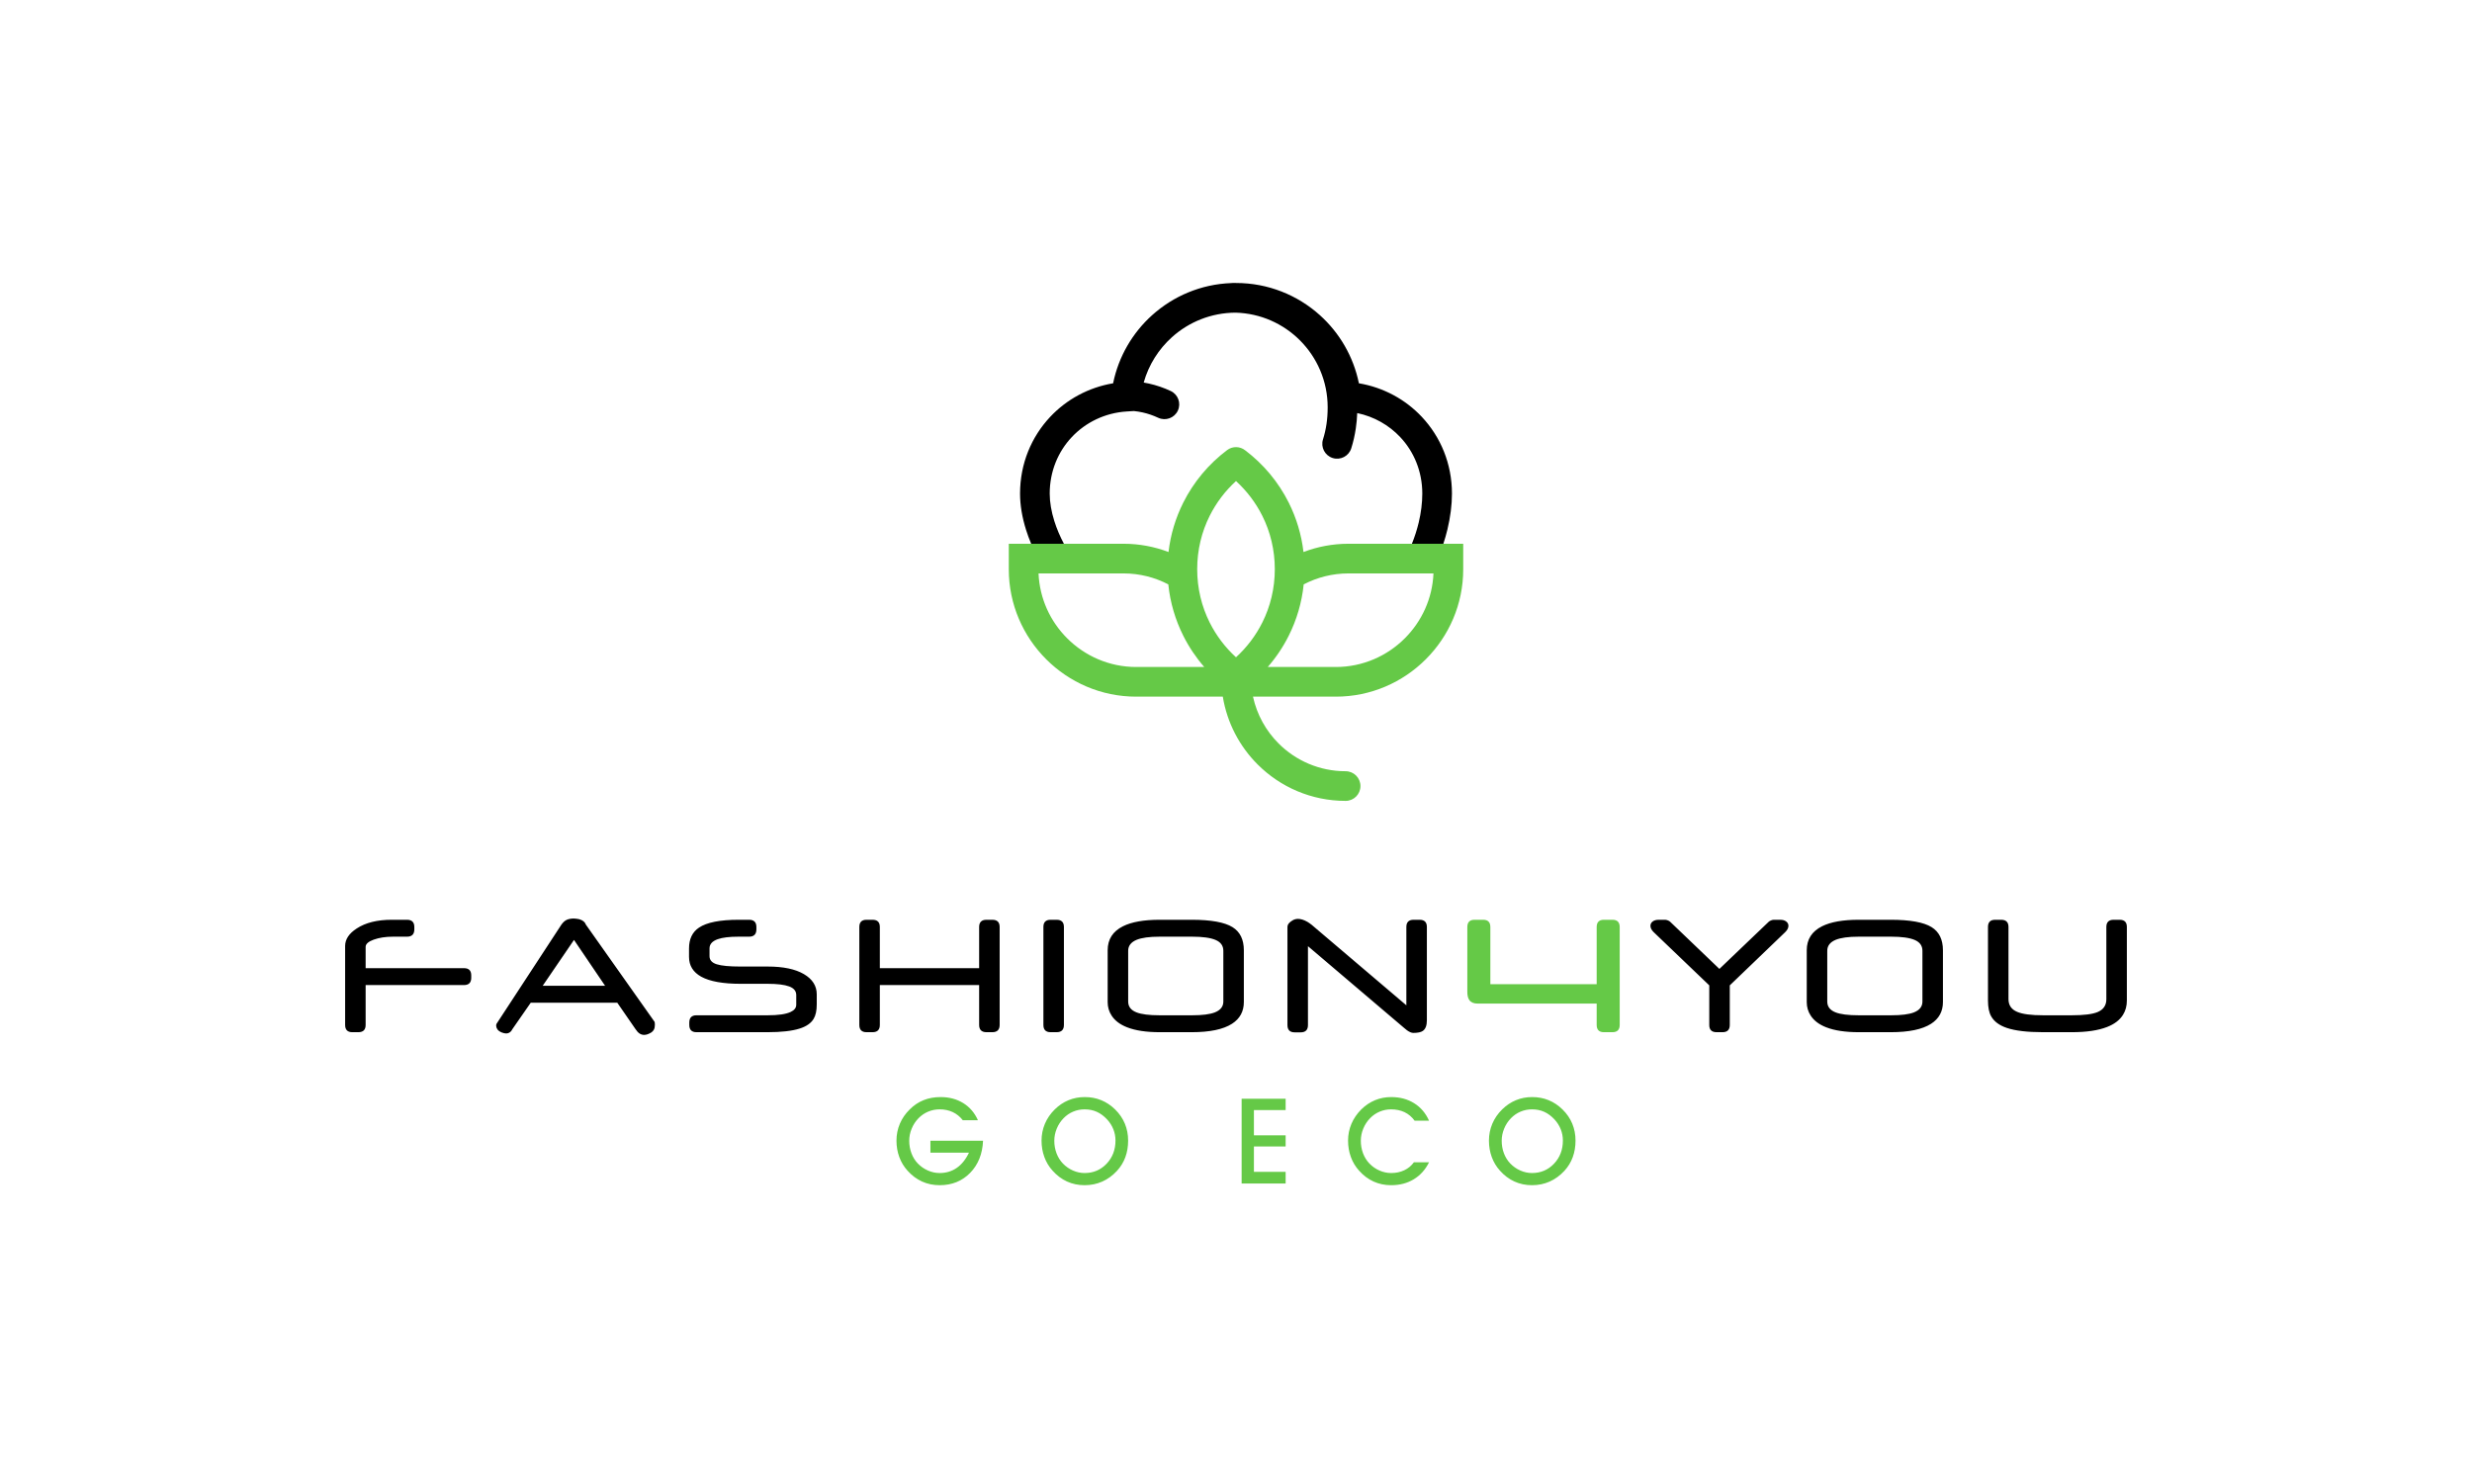
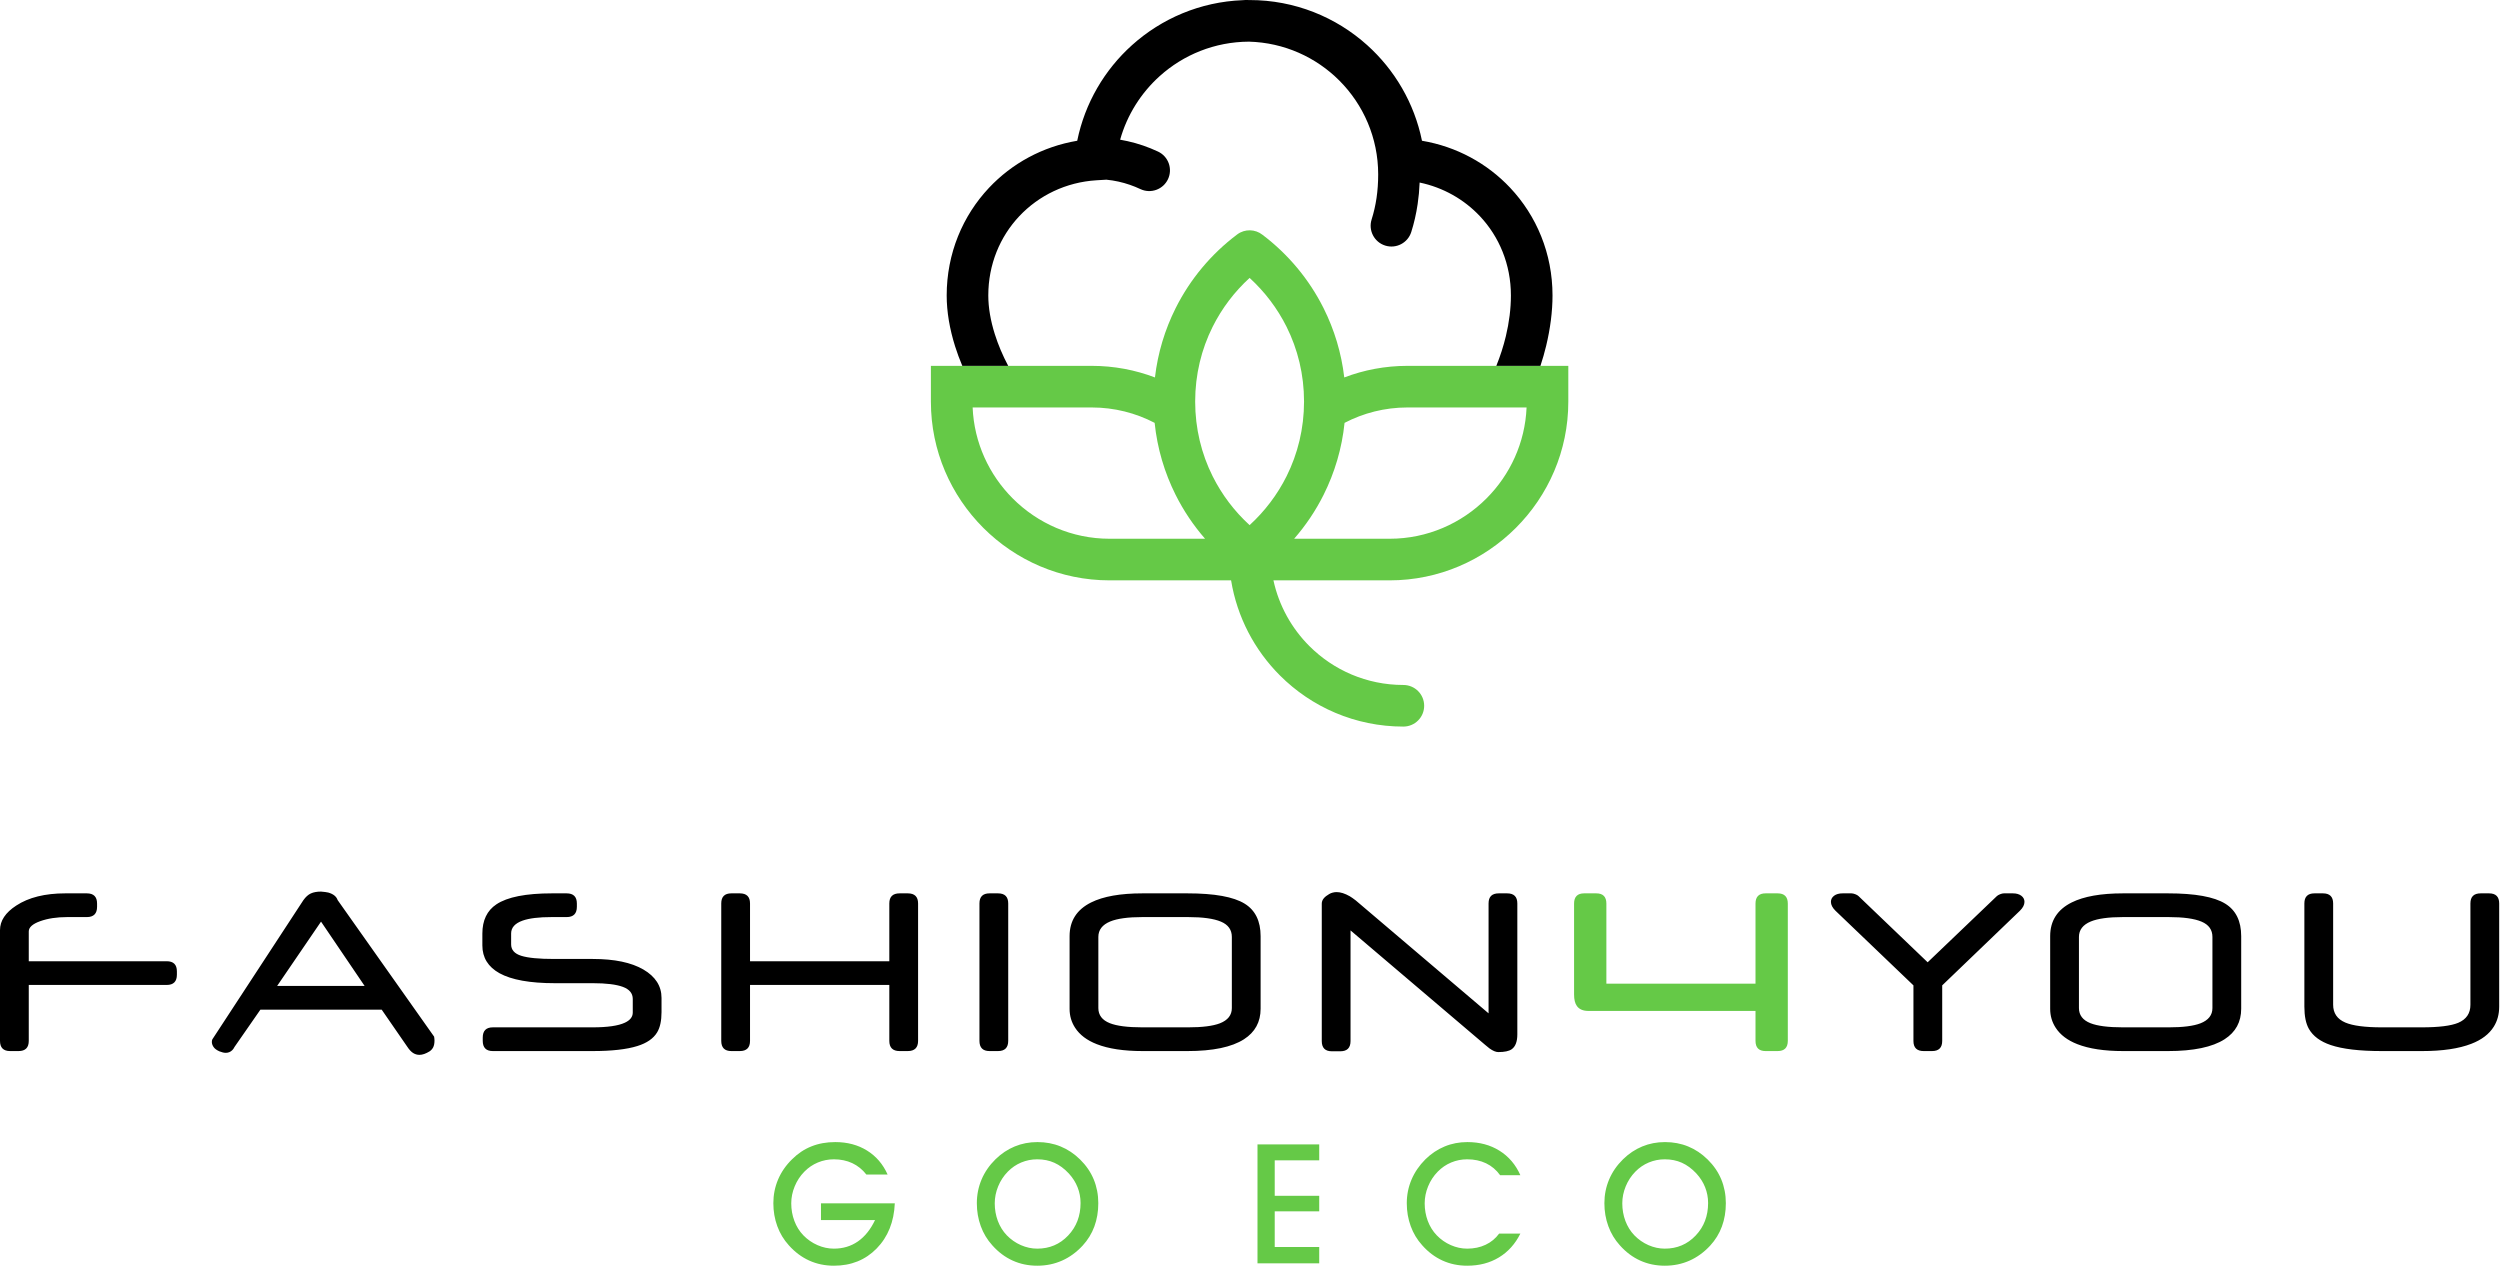
- <svg xmlns="http://www.w3.org/2000/svg" xml:space="preserve" width="264.583mm" height="158.75mm" version="1.1" style="shape-rendering:geometricPrecision; text-rendering:geometricPrecision; image-rendering:optimizeQuality; fill-rule:evenodd; clip-rule:evenodd" viewBox="0 0 26458.32 15874.98">
-   <defs>
-     <style type="text/css">
-    
-     .fil0 {fill:#65C947;fill-rule:nonzero}
-     .fil2 {fill:#65C947;fill-rule:nonzero}
-     .fil1 {fill:black;fill-rule:nonzero}
-    
-   </style>
-   </defs>
-   <g id="Warstwa_x0020_1">
-     <path class="fil0" d="M13087.92 7457.35l-17.48 0 -910.15 0c-374.99,0 -715.78,-153.3 -962.74,-400.26 -246.96,-246.95 -400.26,-587.76 -400.26,-962.74l0 -273.75 1227.65 0c169.47,0 331.96,31.32 481.96,88.44 21.7,-187.28 76.14,-365.24 157.5,-527.96 111.19,-222.41 272.85,-415.17 469.91,-563.19 58.61,-43.95 137.81,-41.06 192.74,2.27 195.7,147.72 356.3,339.63 466.92,560.91 81.36,162.73 135.8,340.68 157.51,527.97 150,-57.12 312.48,-88.44 481.95,-88.44l1227.66 0 0 273.75c0,374.98 -153.3,715.79 -400.26,962.74 -246.96,246.96 -587.75,400.26 -962.74,400.26l-887.06 0c41.98,193.38 139.09,366.2 274.04,501.16 183.58,183.58 437.23,297.14 717.41,297.14 87.67,0 158.75,71.08 158.75,158.75 0,87.67 -71.08,158.75 -158.75,158.75 -367.82,0 -700.83,-149.1 -941.89,-390.16 -192.79,-192.8 -326.75,-444.43 -372.67,-725.64zm-583.31 -1201.8c-143.91,-74.98 -307.09,-117.45 -479.67,-117.45l-909.22 0c11.28,270.07 126.42,514.63 306.31,694.51 189.56,189.56 450.92,307.24 738.26,307.24l729.04 0c-88.39,-101.32 -164.2,-213.96 -224.94,-335.45 -84.37,-168.76 -139.8,-353.9 -159.78,-548.85zm1064.45 884.3l729.03 0c287.34,0 548.7,-117.68 738.26,-307.24 179.89,-179.88 295.03,-424.44 306.31,-694.51l-909.23 0c-172.58,0 -335.76,42.47 -479.67,117.45 -19.98,194.95 -75.41,380.09 -159.79,548.86 -60.73,121.48 -136.52,234.11 -224.91,335.44zm-57.85 -1617.4c-70.57,-141.16 -166.59,-267.46 -282.03,-372.9 -115.43,105.44 -211.45,231.75 -282.02,372.91 -85.34,170.68 -133.36,364.32 -133.36,570.28 0,205.98 48.02,399.61 133.35,570.28 70.58,141.17 166.59,267.47 282.03,372.91 115.44,-105.44 211.46,-231.74 282.03,-372.9 85.34,-170.69 133.36,-364.32 133.36,-570.29 0,-205.97 -48.02,-399.6 -133.36,-570.29z" />
-     <g id="_2161026906992">
-       <path class="fil1" d="M5043.76 10466.39c0,52.31 -25.99,78.3 -77.98,78.3l-1052.29 0 0 426.82c0,51.67 -26,77.67 -77.99,77.67l-64.5 0c-51.35,0 -77.02,-26 -77.02,-77.99l0 -844.65c0,-71.57 41.4,-134.15 124.19,-187.74 94.35,-61.94 219.19,-93.07 373.87,-93.07l164.64 0c51.98,0 77.98,26 77.98,77.67l0 24.71c0,52.31 -26,78.62 -77.98,78.62l-149.55 0c-79.91,0 -148.59,10.59 -206.67,31.45 -58.09,20.86 -86.97,46.85 -86.97,77.98l0 227.53 1052.29 0c51.99,0 77.98,25.68 77.98,77.35l0 25.35zm1962.8 472.71c0.64,2.89 1.28,7.7 1.93,14.12 0.64,6.42 0.96,11.23 0.96,15.09 0,22.14 -3.53,39.47 -10.27,52.63 -6.74,12.83 -16.05,23.1 -27.92,30.8 -28.24,17.33 -53.59,26.32 -76.7,26.32 -17.65,0 -33.7,-4.81 -48.78,-14.44 -14.76,-9.63 -29.52,-25.35 -43.96,-47.5l-195.12 -282.73 -925.85 0 -196.73 283.37c-6.41,12.2 -12.19,20.86 -17.97,25.68 -13.48,13.48 -30.16,20.22 -49.74,20.22 -12.84,0 -28.88,-3.86 -47.82,-11.24 -21.82,-9.62 -36.9,-20.86 -45.25,-33.69 -8.66,-12.84 -12.83,-25.68 -12.83,-38.19 0,-4.5 0.32,-8.03 0.96,-11.23 0.64,-3.21 1.61,-6.1 2.89,-8.67l694.79 -1062.24c17.65,-24.71 36.58,-41.72 56.8,-51.03 20.54,-9.3 46.21,-14.12 77.66,-14.12 24.39,1.93 43,4.5 55.52,7.39 38.19,10.91 61.94,29.84 71.24,57.44l736.19 1042.02zm-530.16 -386.71l-332.79 -491 -335.04 491 667.83 0zm2265.43 199.3c0,66.43 -11.23,118.09 -33.7,155 -28.24,46.85 -78.3,81.51 -150.51,103.98 -81.51,25.67 -195.76,38.51 -342.74,38.51l-760.26 0c-51.34,0 -77.02,-26 -77.02,-78.31l0 -24.39c0,-52.31 25.68,-78.3 77.02,-78.3l760.26 0c114.89,0 197.04,-11.88 247.43,-35.62 40.11,-18.62 60.01,-44.29 60.01,-77.34l0 -103.66c0,-43 -25.35,-73.81 -76.06,-92.43 -50.7,-18.61 -127.08,-27.92 -228.49,-27.92l-290.43 0c-189.34,0 -329.91,-25.35 -422.01,-76.05 -86.97,-48.46 -130.61,-119.06 -130.61,-211.81l0 -90.18c0,-101.41 35.62,-176.18 107.18,-223.68 83.44,-55.84 224.65,-83.76 423.94,-83.76l112 0c51.99,0 77.98,26 77.98,77.67l0 24.71c0,52.31 -25.99,78.62 -77.98,78.62l-114.89 0c-96.6,0 -170.41,8.99 -221.12,26.96 -58.4,20.86 -87.61,53.27 -87.61,98.2l0 83.12c0,42.04 25.68,70.92 76.7,86.97 51.03,16.36 135.11,24.39 252.25,24.39l294.28 0c165.27,0 293.96,26.95 386.06,80.55 92.11,53.91 138.32,126.12 138.32,216.94l0 107.83zm1957.66 219.5c0,51.99 -26.32,77.99 -78.63,77.99l-62.26 0c-52.31,0 -78.62,-26 -78.62,-77.67l0 -426.82 -1062.88 0 0 426.82c0,51.67 -26,77.67 -77.99,77.67l-64.5 0c-51.35,0 -77.02,-26 -77.02,-77.99l0 -1048.44c0,-51.34 25.67,-77.02 77.02,-77.02l64.5 0c51.99,0 77.99,25.68 77.99,77.02l0 440.94 1062.88 0 0 -440.94c0,-51.34 26.31,-77.02 78.62,-77.02l62.26 0c52.31,0 78.63,25.68 78.63,77.02l0 1048.44zm687.79 0c0,51.99 -26,77.99 -77.99,77.99l-64.5 0c-51.35,0 -77.02,-26 -77.02,-77.99l0 -1048.44c0,-51.34 25.67,-77.02 77.02,-77.02l64.5 0c51.99,0 77.99,25.68 77.99,77.02l0 1048.44zm1925.89 -244.86c0,100.77 -42.36,178.43 -126.76,232.67 -93.39,60.01 -237.16,90.18 -431.64,90.18l-341.78 0c-144.09,0 -260.9,-17.65 -349.8,-52.63 -75.09,-29.21 -130.29,-70.93 -165.27,-124.84 -28.24,-43 -42.36,-91.46 -42.36,-144.41l0 -554.87c0,-117.14 54.88,-202.82 164.31,-257.38 92.74,-46.21 223.36,-69.32 392.16,-69.32l342.74 0c206.35,0 352.05,26.32 437.09,78.95 80.87,50.06 121.31,132.54 121.31,247.75l0 553.9zm-219.51 -5.13l0 -543c0,-54.23 -27.6,-93.06 -82.79,-116.49 -55.2,-23.43 -138.96,-34.98 -250.96,-34.98l-349.16 0c-109.11,0 -190.95,11.23 -245.5,33.7 -60.02,25.03 -90.18,64.18 -90.18,117.77l0 543c0,53.59 29.2,92.1 87.61,115.21 53.27,21.18 136.07,31.77 248.07,31.77l349.8 0c108.15,0 188.7,-10.27 241.97,-30.81 60.65,-23.75 91.14,-62.58 91.14,-116.17zm2178.46 200.25c0,55.84 -14.44,93.71 -43.32,113.93 -20.54,14.44 -54.88,21.5 -102.38,21.5 -18.29,0 -40.43,-9.31 -66.75,-27.92 -8.34,-6.1 -19.57,-15.41 -34.02,-27.92l-1026.29 -872.58 0 844.34c0,51.99 -26,77.98 -77.99,77.98l-64.5 0c-51.35,0 -77.02,-25.99 -77.02,-77.98l0 -1005.12 0 -43.32c0,-14.76 5.13,-28.24 15.08,-40.44 9.95,-11.87 23.75,-22.78 41.4,-32.73 8.02,-5.14 17.33,-8.67 27.28,-11.23 9.95,-2.57 19.9,-3.85 29.2,-3.85 30.17,0 63.54,10.59 100.77,31.77 11.87,7.06 27.28,17.65 45.89,32.09l1013.14 861.34 0 -838.88c0,-51.34 26,-76.7 77.98,-76.7l63.55 0c51.99,0 77.98,25.68 77.98,77.02l0 998.7zm3835.1 -943.18l-593.06 569.63 0 423.61c0,51.67 -25.67,77.67 -77.34,77.67l-63.86 0c-52.31,0 -78.3,-25.68 -78.3,-76.7l0 -424.58 -594.99 -569.63c-23.1,-22.78 -34.66,-45.25 -34.66,-67.71 0,-18.94 8.03,-34.34 24.07,-46.53 16.05,-12.2 37.87,-18.3 65.47,-18.3l67.71 0c7.39,0 17.01,2.25 28.24,6.42 11.24,4.17 19.58,8.99 25.36,14.76l527.27 504.81 527.91 -504.81c5.13,-4.81 13.15,-9.62 24.71,-14.44 11.23,-4.49 20.86,-6.74 28.88,-6.74l68.68 0c26.95,0 48.46,6.1 64.5,18.3 16.05,12.19 24.07,27.59 24.07,46.53 0,22.46 -11.55,44.93 -34.66,67.71zm1688.41 748.06c0,100.77 -42.36,178.43 -126.76,232.67 -93.39,60.01 -237.16,90.18 -431.64,90.18l-341.78 0c-144.09,0 -260.9,-17.65 -349.8,-52.63 -75.09,-29.21 -130.29,-70.93 -165.27,-124.84 -28.24,-43 -42.36,-91.46 -42.36,-144.41l0 -554.87c0,-117.14 54.88,-202.82 164.31,-257.38 92.74,-46.21 223.36,-69.32 392.16,-69.32l342.74 0c206.35,0 352.05,26.32 437.09,78.95 80.87,50.06 121.31,132.54 121.31,247.75l0 553.9zm-219.51 -5.13l0 -543c0,-54.23 -27.6,-93.06 -82.79,-116.49 -55.2,-23.43 -138.96,-34.98 -250.96,-34.98l-349.16 0c-109.11,0 -190.95,11.23 -245.5,33.7 -60.02,25.03 -90.18,64.18 -90.18,117.77l0 543c0,53.59 29.2,92.1 87.61,115.21 53.27,21.18 136.07,31.77 248.07,31.77l349.8 0c108.15,0 188.7,-10.27 241.97,-30.81 60.65,-23.75 91.14,-62.58 91.14,-116.17zm2188.09 -10.91c0,58.08 -13.8,109.11 -41.4,153.07 -34.98,56.17 -92.11,99.81 -171.05,130.3 -94.67,36.9 -220.15,55.52 -376.12,55.52l-308.4 0c-168.48,0 -298.13,-15.41 -388.31,-45.89 -79.59,-26.96 -135.11,-68.04 -166.56,-123.24 -23.1,-40.43 -34.66,-97.24 -34.66,-169.76l0 -787.54c0,-51.34 25.68,-77.02 77.02,-77.02l64.51 0c51.99,0 77.98,25.68 77.98,77.02l0 772.77c0,64.51 31.13,109.76 93.07,136.07 57.12,24.39 150.19,36.59 279.2,36.59l302.94 0c130.94,0 224,-11.55 279.2,-34.66 61.94,-26.32 93.07,-71.89 93.07,-137.03l0 -773.74c0,-51.34 25.99,-77.02 78.3,-77.02l63.87 0c51.66,0 77.34,25.68 77.34,77.02l0 787.54z" />
-       <path class="fil2" d="M17336.01 10971.19c0,51.99 -26,77.99 -77.67,77.99l-92.1 0c-51.02,0 -76.7,-26 -76.7,-77.99l0 -228.17 -1273.4 0c-42.04,0 -71.89,-12.52 -89.54,-37.55 -14.44,-19.89 -21.5,-49.42 -21.5,-88.25l0 -693.5c0,-51.99 25.67,-77.99 76.7,-77.99l93.07 0c51.02,0 76.7,26 76.7,77.99l0 611.35 1137.97 0 0 -611.35c0,-51.99 25.68,-77.99 76.7,-77.99l92.1 0c51.67,0 77.67,26 77.67,77.99l0 1047.47z" />
-     </g>
-     <path class="fil2" d="M9958.49 12210.86l563.36 0c-6.17,141.69 -52.34,256.36 -138.08,344.23 -85.73,87.86 -194.66,131.9 -326.14,131.9 -68.51,0 -131.48,-13.19 -189.13,-39.36 -57.66,-26.17 -109.36,-64.89 -155.31,-116.37 -38.72,-42.76 -68.08,-91.48 -88.08,-146.16 -20,-54.68 -30,-112.97 -30,-175.3 0,-63.62 12.13,-123.82 36.17,-180.84 24.26,-56.8 59.57,-108.08 106.38,-153.82 44.03,-44.04 93.39,-77.01 148.07,-98.71 54.68,-21.92 115.31,-32.77 181.9,-32.77 92.12,0 172.75,21.49 242.11,64.47 69.35,42.97 121.9,104.03 157.22,183.17l-162.12 0c-29.99,-38.5 -65.95,-67.44 -107.65,-87.01 -41.91,-19.36 -88.5,-29.15 -139.77,-29.15 -42.98,0 -84.04,8.09 -122.76,24.26 -38.93,16.17 -73.4,39.78 -103.39,70.42 -31.28,31.91 -55.74,69.14 -73.19,111.48 -17.66,42.55 -26.38,85.73 -26.38,129.77 0,47.23 7.87,91.91 23.83,134.25 15.74,42.12 38.5,78.5 68.08,109.35 31.27,32.34 67.44,57.44 108.29,75.31 40.84,17.87 82.54,26.81 125.09,26.81 69.36,0 130.42,-18.3 183.39,-55.1 52.97,-36.81 96.59,-91.27 130.84,-163.18l-412.73 0 0 -127.65zm1325.96 0.21c0,47.23 7.87,91.91 23.61,134.25 15.96,42.12 38.51,78.5 68.08,109.35 31.28,32.34 67.23,57.44 107.87,75.31 40.84,17.87 82.33,26.81 124.67,26.81 94.03,0 172.54,-33.4 235.72,-99.99 63.19,-66.59 94.89,-149.35 94.89,-248.28 0,-41.91 -7.66,-81.91 -22.77,-119.99 -15.1,-38.08 -37.23,-72.97 -66.37,-104.89 -34.47,-37.01 -71.49,-64.46 -110.84,-82.12 -39.15,-17.65 -82.76,-26.38 -130.63,-26.38 -42.76,0 -83.4,8.09 -122.12,24.26 -38.72,16.17 -72.97,39.78 -102.97,70.42 -31.06,31.91 -55.53,69.14 -72.97,111.48 -17.45,42.55 -26.17,85.73 -26.17,129.77zm-136.59 -1.27c0,-63.62 12.13,-123.82 36.17,-180.84 24.04,-56.8 59.36,-108.08 105.95,-153.82 44.04,-43.18 92.97,-75.95 146.8,-98.07 53.82,-22.34 111.69,-33.41 173.6,-33.41 63.4,0 122.33,11.07 176.58,33.41 54.25,22.12 103.82,55.31 148.71,99.35 46.17,45.32 80.85,95.95 104.04,151.9 23.19,56.17 34.89,116.59 34.89,181.48 0,64.25 -10,123.6 -30,177.85 -19.79,54.25 -49.78,102.76 -89.57,146.16 -47.02,50.64 -99.56,88.72 -157.43,114.46 -58.08,25.74 -120.84,38.72 -188.5,38.72 -68.29,0 -131.05,-13.19 -188.49,-39.36 -57.66,-26.17 -109.14,-64.89 -154.88,-116.37 -38.72,-42.76 -68.08,-91.48 -87.87,-146.16 -20,-54.68 -30,-112.97 -30,-175.3zm2612.56 459.32l-471.03 0 0 -907.58 471.03 0 0 121.26 -339.55 0 0 270.62 339.55 0 0 118.71 -339.55 0 0 271.89 339.55 0 0 125.1zm1534.88 -227.22c-39.36,79.15 -94.03,139.78 -163.6,181.9 -69.57,42.13 -150.2,63.19 -242.11,63.19 -68.08,0 -130.84,-13.19 -188.49,-39.36 -57.45,-26.17 -109.14,-64.89 -154.67,-116.37 -38.72,-42.76 -68.08,-91.48 -87.87,-146.16 -20,-54.68 -30,-112.97 -30,-175.3 0,-63.19 12.13,-123.18 36.17,-179.78 24.04,-56.8 59.36,-108.28 105.95,-154.88 44.04,-43.18 92.97,-75.95 146.8,-98.07 53.61,-22.34 111.48,-33.41 173.39,-33.41 93.18,0 174.88,21.92 245.3,65.96 70.42,44.04 123.39,106.37 159.13,186.79l-154.45 0c-29.15,-40.21 -64.89,-70.42 -107.23,-90.84 -42.55,-20.21 -90.42,-30.43 -144.24,-30.43 -42.76,0 -83.4,8.09 -122.12,24.26 -38.72,16.17 -72.97,39.78 -102.97,70.42 -31.06,31.91 -55.53,69.14 -72.97,111.48 -17.45,42.55 -26.17,85.73 -26.17,129.77 0,47.23 7.87,91.91 23.61,134.25 15.96,42.12 38.51,78.5 68.08,109.35 31.06,32.34 67.02,57.44 107.87,75.31 40.63,17.87 82.33,26.81 124.67,26.81 51.91,0 98.93,-9.79 140.62,-29.57 41.7,-19.58 76.17,-48.08 103.19,-85.32l162.11 0zm777.71 -230.83c0,47.23 7.87,91.91 23.61,134.25 15.96,42.12 38.51,78.5 68.08,109.35 31.28,32.34 67.23,57.44 107.87,75.31 40.84,17.87 82.33,26.81 124.67,26.81 94.03,0 172.54,-33.4 235.72,-99.99 63.19,-66.59 94.89,-149.35 94.89,-248.28 0,-41.91 -7.66,-81.91 -22.77,-119.99 -15.1,-38.08 -37.23,-72.97 -66.37,-104.89 -34.47,-37.01 -71.49,-64.46 -110.84,-82.12 -39.15,-17.65 -82.76,-26.38 -130.63,-26.38 -42.76,0 -83.4,8.09 -122.12,24.26 -38.72,16.17 -72.97,39.78 -102.97,70.42 -31.06,31.91 -55.53,69.14 -72.97,111.48 -17.45,42.55 -26.17,85.73 -26.17,129.77zm-136.59 -1.27c0,-63.62 12.13,-123.82 36.17,-180.84 24.04,-56.8 59.36,-108.08 105.95,-153.82 44.04,-43.18 92.97,-75.95 146.8,-98.07 53.82,-22.34 111.69,-33.41 173.6,-33.41 63.4,0 122.33,11.07 176.58,33.41 54.25,22.12 103.82,55.31 148.71,99.35 46.17,45.32 80.85,95.95 104.04,151.9 23.19,56.17 34.89,116.59 34.89,181.48 0,64.25 -10,123.6 -30,177.85 -19.79,54.25 -49.78,102.76 -89.57,146.16 -47.02,50.64 -99.56,88.72 -157.43,114.46 -58.08,25.74 -120.84,38.72 -188.5,38.72 -68.29,0 -131.05,-13.19 -188.49,-39.36 -57.66,-26.17 -109.14,-64.89 -154.88,-116.37 -38.72,-42.76 -68.08,-91.48 -87.87,-146.16 -20,-54.68 -30,-112.97 -30,-175.3z" />
-     <path class="fil1" d="M12530.35 4185.53c79.11,36.98 113.26,131.11 76.28,210.22 -36.98,79.11 -131.11,113.26 -210.22,76.28 -53.15,-25 -109.27,-44.39 -167.55,-57.36 -29.77,-6.62 -60.71,-11.56 -92.73,-14.71l-75.12 4.57c-232.55,14.14 -440.65,116 -589.77,274.61 -146.38,155.7 -235.98,367 -235.98,604.48 0,92.86 17.56,192.96 49.46,294.23 25.81,81.91 60.49,163.8 102.46,242.75l-350.2 0c-20.9,-49.34 -39.28,-98.99 -54.88,-148.49 -41.5,-131.74 -64.34,-263.81 -64.34,-388.49 0,-321.26 122.56,-608.54 322.8,-821.52 175.07,-186.2 409.54,-314.93 673.29,-359.18 58.54,-287.38 208.49,-541.18 418.05,-729.55 225.63,-202.82 520.1,-330.36 843.81,-343.06 6.93,-0.92 14,-1.41 21.19,-1.41 10.24,0 20.44,0.13 30.62,0.36l1.67 -0.01c344.7,0 659.29,130.18 897.29,344.12 209.56,188.37 359.51,442.16 418.05,729.55 263.75,44.25 498.21,172.98 673.27,359.18 200.24,212.97 322.8,500.27 322.8,821.52 0,121.34 -16.78,252.15 -48.57,384.27 -12.29,51.05 -26.85,102.11 -43.57,152.71l-336.65 0c30.01,-74.03 54.4,-150.1 72.64,-225.89 25.3,-105.13 38.65,-210.99 38.65,-311.09 0,-237.48 -89.59,-448.79 -235.98,-604.48 -120.87,-128.57 -280.51,-219.84 -460.5,-257.34 -2.16,55.97 -7.26,110.55 -15.08,163.72 -11.1,75.48 -27.54,146.7 -48.74,213.63 -26.37,83.56 -115.5,129.93 -199.06,103.56 -83.56,-26.37 -129.93,-115.5 -103.56,-199.06 16.47,-52 29.15,-106.7 37.58,-164.01 8.23,-56.02 12.56,-115.94 12.56,-179.82 0,-279.86 -113.43,-533.23 -296.81,-716.61 -177.33,-177.33 -420.09,-289.23 -688.98,-296.43 -261.79,1.16 -500.24,100.14 -680.55,262.23 -142.88,128.42 -249.49,296.12 -302.66,485.84 18.65,3.22 37.25,6.88 55.76,11 81.63,18.17 159.74,45.1 233.27,79.68z" />
-   </g>
+ <svg xmlns="http://www.w3.org/2000/svg" width="721" height="366" viewBox="0 0 721 366" fill="none">
+   <path d="M355.046 167.374H354.386H319.986C305.814 167.374 292.933 161.58 283.599 152.246C274.265 142.913 268.471 130.032 268.471 115.86V105.513H314.871C321.276 105.513 327.417 106.697 333.087 108.856C333.907 101.777 335.964 95.051 339.039 88.901C343.242 80.495 349.352 73.21 356.8 67.615C359.015 65.954 362.008 66.064 364.084 67.701C371.481 73.284 377.551 80.538 381.732 88.901C384.807 95.051 386.864 101.777 387.685 108.856C393.354 106.697 399.495 105.513 405.9 105.513H452.3V115.86C452.3 130.032 446.506 142.913 437.172 152.246C427.838 161.58 414.958 167.374 400.785 167.374H367.258C368.845 174.683 372.515 181.215 377.616 186.316C384.554 193.254 394.141 197.546 404.73 197.546C408.044 197.546 410.73 200.233 410.73 203.546C410.73 206.86 408.044 209.546 404.73 209.546C390.829 209.546 378.242 203.911 369.132 194.8C361.845 187.513 356.782 178.003 355.046 167.374ZM333 121.952C327.561 119.118 321.393 117.513 314.871 117.513H280.507C280.933 127.72 285.285 136.964 292.084 143.762C299.248 150.927 309.126 155.374 319.986 155.374H347.541C344.2 151.545 341.335 147.288 339.039 142.696C335.85 136.318 333.755 129.32 333 121.952ZM373.231 155.374H400.785C411.645 155.374 421.523 150.927 428.688 143.762C435.487 136.964 439.838 127.72 440.265 117.513H405.9C399.378 117.513 393.21 119.118 387.771 121.952C387.016 129.32 384.921 136.318 381.732 142.696C379.436 147.288 376.572 151.545 373.231 155.374ZM371.045 94.244C368.377 88.909 364.748 84.136 360.385 80.15C356.023 84.136 352.394 88.91 349.726 94.245C346.501 100.696 344.686 108.014 344.686 115.799C344.686 123.584 346.501 130.902 349.726 137.353C352.394 142.688 356.022 147.462 360.385 151.447C364.748 147.462 368.377 142.688 371.045 137.353C374.27 130.902 376.085 123.583 376.085 115.799C376.085 108.014 374.27 100.696 371.045 94.244Z" fill="#65C947" />
+   <path d="M51.015 281.102C51.015 283.079 50.033 284.061 48.068 284.061H8.296V300.193C8.296 302.146 7.314 303.128 5.349 303.128H2.911C0.97 303.128 0 302.146 0 300.181V268.257C0 265.552 1.565 263.187 4.694 261.161C8.26 258.82 12.978 257.644 18.824 257.644H25.047C27.012 257.644 27.994 258.626 27.994 260.579V261.513C27.994 263.49 27.012 264.485 25.047 264.485H19.395C16.374 264.485 13.779 264.885 11.584 265.673C9.388 266.462 8.296 267.444 8.296 268.621V277.22H48.068C50.033 277.22 51.015 278.191 51.015 280.144V281.102ZM125.2 298.968C125.224 299.077 125.248 299.259 125.273 299.502C125.297 299.744 125.309 299.926 125.309 300.072C125.309 300.909 125.176 301.564 124.921 302.061C124.666 302.546 124.314 302.934 123.866 303.225C122.798 303.88 121.84 304.22 120.967 304.22C120.3 304.22 119.693 304.038 119.123 303.674C118.565 303.31 118.007 302.716 117.462 301.879L110.087 291.193H75.094L67.659 301.903C67.416 302.364 67.198 302.692 66.98 302.874C66.47 303.383 65.84 303.638 65.1 303.638C64.614 303.638 64.008 303.492 63.292 303.213C62.468 302.85 61.898 302.425 61.582 301.94C61.255 301.455 61.097 300.969 61.097 300.496C61.097 300.326 61.109 300.193 61.133 300.072C61.158 299.951 61.194 299.841 61.243 299.744L87.502 259.597C88.169 258.663 88.885 258.02 89.649 257.668C90.425 257.316 91.396 257.134 92.584 257.134C93.506 257.207 94.21 257.304 94.683 257.414C96.126 257.826 97.024 258.541 97.375 259.585L125.2 298.968ZM105.162 284.352L92.584 265.795L79.921 284.352H105.162ZM190.785 291.885C190.785 294.395 190.36 296.348 189.511 297.743C188.444 299.514 186.552 300.824 183.822 301.673C180.742 302.643 176.424 303.128 170.869 303.128H142.134C140.194 303.128 139.223 302.146 139.223 300.169V299.247C139.223 297.27 140.194 296.287 142.134 296.287H170.869C175.211 296.287 178.316 295.838 180.22 294.941C181.736 294.237 182.488 293.267 182.488 292.018V288.1C182.488 286.475 181.53 285.311 179.614 284.607C177.697 283.904 174.811 283.552 170.978 283.552H160.001C152.845 283.552 147.532 282.594 144.051 280.677C140.764 278.846 139.114 276.177 139.114 272.672V269.264C139.114 265.431 140.461 262.605 143.165 260.809C146.319 258.699 151.656 257.644 159.188 257.644H163.421C165.386 257.644 166.369 258.626 166.369 260.579V261.513C166.369 263.49 165.386 264.485 163.421 264.485H159.079C155.428 264.485 152.638 264.824 150.722 265.504C148.515 266.292 147.411 267.517 147.411 269.215V272.357C147.411 273.946 148.381 275.037 150.309 275.644C152.238 276.262 155.416 276.566 159.843 276.566H170.966C177.212 276.566 182.076 277.584 185.557 279.61C189.038 281.648 190.785 284.377 190.785 287.809V291.885ZM264.775 300.181C264.775 302.146 263.78 303.128 261.803 303.128H259.45C257.473 303.128 256.479 302.146 256.479 300.193V284.061H216.307V300.193C216.307 302.146 215.324 303.128 213.359 303.128H210.921C208.981 303.128 208.01 302.146 208.01 300.181V260.555C208.01 258.614 208.981 257.644 210.921 257.644H213.359C215.324 257.644 216.307 258.614 216.307 260.555V277.22H256.479V260.555C256.479 258.614 257.473 257.644 259.45 257.644H261.803C263.78 257.644 264.775 258.614 264.775 260.555V300.181ZM290.77 300.181C290.77 302.146 289.787 303.128 287.823 303.128H285.385C283.444 303.128 282.474 302.146 282.474 300.181V260.555C282.474 258.614 283.444 257.644 285.385 257.644H287.823C289.787 257.644 290.77 258.614 290.77 260.555V300.181ZM363.56 290.926C363.56 294.735 361.959 297.67 358.769 299.72C355.239 301.988 349.805 303.128 342.455 303.128H329.537C324.091 303.128 319.676 302.461 316.316 301.139C313.478 300.035 311.392 298.458 310.07 296.421C309.003 294.796 308.469 292.964 308.469 290.963V269.991C308.469 265.564 310.543 262.326 314.679 260.264C318.184 258.517 323.121 257.644 329.501 257.644H342.455C350.254 257.644 355.761 258.639 358.975 260.628C362.031 262.52 363.56 265.637 363.56 269.991V290.926ZM355.263 290.732V270.21C355.263 268.16 354.22 266.692 352.134 265.807C350.048 264.921 346.882 264.485 342.649 264.485H329.452C325.329 264.485 322.235 264.909 320.174 265.758C317.905 266.704 316.765 268.184 316.765 270.21V290.732C316.765 292.758 317.869 294.213 320.077 295.087C322.09 295.887 325.219 296.287 329.452 296.287H342.673C346.761 296.287 349.805 295.899 351.819 295.123C354.111 294.225 355.263 292.758 355.263 290.732ZM437.599 298.301C437.599 300.411 437.053 301.843 435.961 302.607C435.185 303.153 433.887 303.419 432.092 303.419C431.401 303.419 430.564 303.068 429.569 302.364C429.254 302.134 428.829 301.782 428.283 301.309L389.494 268.33V300.242C389.494 302.207 388.512 303.189 386.547 303.189H384.109C382.168 303.189 381.198 302.207 381.198 300.242V262.253V260.616C381.198 260.058 381.392 259.548 381.768 259.087C382.144 258.639 382.666 258.226 383.333 257.85C383.636 257.656 383.988 257.522 384.364 257.426C384.74 257.329 385.116 257.28 385.467 257.28C386.608 257.28 387.869 257.68 389.276 258.481C389.725 258.748 390.307 259.148 391.01 259.694L429.302 292.248V260.543C429.302 258.602 430.285 257.644 432.249 257.644H434.651C436.616 257.644 437.599 258.614 437.599 260.555V298.301ZM582.547 262.653L560.132 284.182V300.193C560.132 302.146 559.162 303.128 557.209 303.128H554.796C552.819 303.128 551.836 302.158 551.836 300.23V284.182L529.348 262.653C528.475 261.792 528.038 260.943 528.038 260.094C528.038 259.378 528.342 258.796 528.948 258.335C529.555 257.874 530.38 257.644 531.423 257.644H533.982C534.261 257.644 534.625 257.729 535.049 257.886C535.474 258.044 535.789 258.226 536.008 258.444L555.936 277.524L575.888 258.444C576.082 258.262 576.385 258.081 576.822 257.898C577.247 257.729 577.611 257.644 577.914 257.644H580.51C581.528 257.644 582.341 257.874 582.947 258.335C583.554 258.796 583.857 259.378 583.857 260.094C583.857 260.943 583.421 261.792 582.547 262.653ZM646.361 290.926C646.361 294.735 644.76 297.67 641.57 299.72C638.04 301.988 632.607 303.128 625.256 303.128H612.338C606.893 303.128 602.478 302.461 599.118 301.139C596.28 300.035 594.193 298.458 592.871 296.421C591.804 294.796 591.27 292.964 591.27 290.963V269.991C591.27 265.564 593.345 262.326 597.48 260.264C600.986 258.517 605.922 257.644 612.302 257.644H625.256C633.055 257.644 638.562 258.639 641.776 260.628C644.833 262.52 646.361 265.637 646.361 269.991V290.926ZM638.065 290.732V270.21C638.065 268.16 637.021 266.692 634.936 265.807C632.849 264.921 629.683 264.485 625.45 264.485H612.254C608.13 264.485 605.037 264.909 602.975 265.758C600.707 266.704 599.567 268.184 599.567 270.21V290.732C599.567 292.758 600.67 294.213 602.878 295.087C604.891 295.887 608.021 296.287 612.254 296.287H625.475C629.562 296.287 632.607 295.899 634.62 295.123C636.912 294.225 638.065 292.758 638.065 290.732ZM720.764 290.32C720.764 292.515 720.242 294.444 719.199 296.105C717.877 298.228 715.718 299.878 712.734 301.03C709.156 302.425 704.414 303.128 698.519 303.128H686.863C680.495 303.128 675.595 302.546 672.187 301.394C669.178 300.375 667.08 298.822 665.891 296.736C665.018 295.208 664.581 293.061 664.581 290.32V260.555C664.581 258.614 665.552 257.644 667.492 257.644H669.931C671.896 257.644 672.878 258.614 672.878 260.555V289.762C672.878 292.2 674.054 293.91 676.395 294.905C678.554 295.826 682.072 296.287 686.948 296.287H698.398C703.346 296.287 706.864 295.851 708.95 294.978C711.291 293.983 712.468 292.26 712.468 289.798V260.555C712.468 258.614 713.45 257.644 715.427 257.644H717.841C719.793 257.644 720.764 258.614 720.764 260.555V290.32Z" fill="black" />
+   <path d="M515.604 300.181C515.604 302.146 514.621 303.128 512.668 303.128H509.187C507.259 303.128 506.288 302.146 506.288 300.181V291.557H458.16C456.571 291.557 455.443 291.084 454.776 290.138C454.23 289.386 453.963 288.27 453.963 286.802V260.591C453.963 258.626 454.933 257.644 456.862 257.644H460.38C462.308 257.644 463.279 258.626 463.279 260.591V283.698H506.288V260.591C506.288 258.626 507.259 257.644 509.187 257.644H512.668C514.621 257.644 515.604 258.626 515.604 260.591V300.181Z" fill="#65C947" />
+   <path d="M236.769 347.034H258.061C257.828 352.39 256.083 356.724 252.842 360.045C249.602 363.365 245.485 365.03 240.516 365.03C237.926 365.03 235.546 364.531 233.367 363.542C231.188 362.553 229.234 361.09 227.498 359.144C226.034 357.528 224.924 355.686 224.169 353.62C223.413 351.553 223.035 349.35 223.035 346.994C223.035 344.59 223.493 342.315 224.402 340.159C225.319 338.013 226.653 336.075 228.422 334.346C230.086 332.681 231.952 331.435 234.019 330.615C236.085 329.787 238.377 329.376 240.894 329.376C244.375 329.376 247.423 330.189 250.044 331.813C252.665 333.437 254.652 335.745 255.986 338.736H249.859C248.726 337.281 247.366 336.187 245.79 335.448C244.206 334.716 242.446 334.346 240.508 334.346C238.883 334.346 237.331 334.652 235.868 335.263C234.397 335.874 233.094 336.766 231.96 337.924C230.778 339.13 229.854 340.537 229.194 342.138C228.527 343.746 228.197 345.378 228.197 347.042C228.197 348.827 228.495 350.516 229.098 352.116C229.693 353.708 230.553 355.083 231.671 356.249C232.853 357.472 234.22 358.42 235.764 359.096C237.307 359.771 238.883 360.109 240.492 360.109C243.113 360.109 245.421 359.417 247.423 358.026C249.425 356.635 251.073 354.577 252.368 351.859H236.769V347.034ZM286.884 347.042C286.884 348.827 287.181 350.516 287.776 352.116C288.379 353.708 289.232 355.083 290.349 356.249C291.531 357.472 292.89 358.42 294.426 359.096C295.97 359.771 297.538 360.109 299.138 360.109C302.692 360.109 305.659 358.847 308.047 356.33C310.435 353.813 311.634 350.685 311.634 346.946C311.634 345.362 311.344 343.85 310.773 342.411C310.202 340.972 309.366 339.653 308.264 338.447C306.962 337.048 305.562 336.01 304.075 335.343C302.596 334.676 300.947 334.346 299.138 334.346C297.522 334.346 295.986 334.652 294.522 335.263C293.059 335.874 291.765 336.766 290.631 337.924C289.457 339.13 288.532 340.537 287.873 342.138C287.213 343.746 286.884 345.378 286.884 347.042ZM281.721 346.994C281.721 344.59 282.18 342.315 283.088 340.159C283.997 338.013 285.332 336.075 287.093 334.346C288.757 332.714 290.607 331.475 292.641 330.639C294.675 329.795 296.862 329.376 299.202 329.376C301.598 329.376 303.826 329.795 305.876 330.639C307.927 331.475 309.8 332.73 311.497 334.394C313.242 336.107 314.552 338.021 315.429 340.135C316.305 342.258 316.748 344.542 316.748 346.994C316.748 349.423 316.37 351.666 315.614 353.716C314.866 355.767 313.732 357.6 312.228 359.24C310.451 361.154 308.466 362.594 306.278 363.566C304.083 364.539 301.711 365.03 299.154 365.03C296.573 365.03 294.201 364.531 292.03 363.542C289.851 362.553 287.905 361.09 286.176 359.144C284.713 357.528 283.603 355.686 282.855 353.62C282.099 351.553 281.721 349.35 281.721 346.994ZM380.464 364.354H362.661V330.052H380.464V334.635H367.63V344.863H380.464V349.35H367.63V359.626H380.464V364.354ZM438.475 355.767C436.987 358.758 434.921 361.05 432.291 362.642C429.662 364.234 426.615 365.03 423.141 365.03C420.568 365.03 418.196 364.531 416.017 363.542C413.845 362.553 411.892 361.09 410.171 359.144C408.708 357.528 407.598 355.686 406.85 353.62C406.094 351.553 405.716 349.35 405.716 346.994C405.716 344.606 406.175 342.339 407.083 340.199C407.992 338.053 409.327 336.107 411.088 334.346C412.752 332.714 414.601 331.475 416.636 330.639C418.662 329.795 420.849 329.376 423.189 329.376C426.711 329.376 429.799 330.205 432.46 331.869C435.122 333.534 437.124 335.89 438.475 338.929H432.637C431.536 337.409 430.185 336.268 428.584 335.496C426.976 334.732 425.167 334.346 423.133 334.346C421.517 334.346 419.981 334.652 418.517 335.263C417.054 335.874 415.759 336.766 414.626 337.924C413.452 339.13 412.527 340.537 411.868 342.138C411.208 343.746 410.879 345.378 410.879 347.042C410.879 348.827 411.176 350.516 411.771 352.116C412.374 353.708 413.226 355.083 414.344 356.249C415.518 357.472 416.877 358.42 418.421 359.096C419.957 359.771 421.533 360.109 423.133 360.109C425.095 360.109 426.872 359.739 428.448 358.991C430.024 358.251 431.327 357.174 432.348 355.767H438.475ZM467.868 347.042C467.868 348.827 468.166 350.516 468.761 352.116C469.364 353.708 470.216 355.083 471.334 356.249C472.516 357.472 473.875 358.42 475.411 359.096C476.954 359.771 478.523 360.109 480.123 360.109C483.677 360.109 486.644 358.847 489.032 356.33C491.42 353.813 492.618 350.685 492.618 346.946C492.618 345.362 492.329 343.85 491.758 342.411C491.187 340.972 490.351 339.653 489.249 338.447C487.946 337.048 486.547 336.01 485.06 335.343C483.58 334.676 481.932 334.346 480.123 334.346C478.507 334.346 476.971 334.652 475.507 335.263C474.044 335.874 472.749 336.766 471.616 337.924C470.442 339.13 469.517 340.537 468.858 342.138C468.198 343.746 467.868 345.378 467.868 347.042ZM462.706 346.994C462.706 344.59 463.164 342.315 464.073 340.159C464.982 338.013 466.317 336.075 468.077 334.346C469.742 332.714 471.591 331.475 473.626 330.639C475.66 329.795 477.847 329.376 480.187 329.376C482.583 329.376 484.811 329.795 486.861 330.639C488.911 331.475 490.785 332.73 492.482 334.394C494.227 336.107 495.537 338.021 496.414 340.135C497.29 342.258 497.732 344.542 497.732 346.994C497.732 349.423 497.354 351.666 496.599 353.716C495.851 355.767 494.717 357.6 493.213 359.24C491.436 361.154 489.45 362.594 487.263 363.566C485.068 364.539 482.696 365.03 480.139 365.03C477.558 365.03 475.186 364.531 473.015 363.542C470.835 362.553 468.89 361.09 467.161 359.144C465.698 357.528 464.588 355.686 463.84 353.62C463.084 351.553 462.706 349.35 462.706 346.994Z" fill="#65C947" />
+   <path d="M333.973 43.715C336.963 45.113 338.253 48.67 336.856 51.66C335.458 54.65 331.9 55.941 328.91 54.543C326.902 53.599 324.781 52.866 322.578 52.376C321.453 52.125 320.283 51.939 319.073 51.82L316.234 51.992C307.445 52.527 299.579 56.377 293.943 62.371C288.411 68.256 285.025 76.242 285.025 85.218C285.025 88.727 285.688 92.511 286.894 96.338C287.869 99.434 289.18 102.529 290.766 105.513H277.531C276.741 103.648 276.046 101.772 275.456 99.901C273.888 94.922 273.025 89.93 273.025 85.218C273.025 73.076 277.657 62.218 285.225 54.168C291.842 47.131 300.704 42.265 310.672 40.593C312.885 29.731 318.552 20.139 326.472 13.019C335 5.354 346.13 0.533 358.364 0.053C358.626 0.019 358.893 0 359.165 0C359.552 0 359.938 0.005 360.322 0.014L360.386 0.013C373.414 0.013 385.304 4.933 394.299 13.019C402.219 20.139 407.887 29.731 410.099 40.593C420.068 42.265 428.929 47.131 435.546 54.168C443.114 62.217 447.746 73.076 447.746 85.218C447.746 89.804 447.112 94.748 445.91 99.741C445.446 101.671 444.895 103.601 444.263 105.513H431.54C432.674 102.715 433.596 99.84 434.285 96.975C435.241 93.002 435.746 89.001 435.746 85.218C435.746 76.242 432.36 68.256 426.827 62.371C422.259 57.512 416.225 54.062 409.422 52.645C409.341 54.76 409.148 56.823 408.852 58.833C408.433 61.686 407.811 64.377 407.01 66.907C406.014 70.065 402.645 71.818 399.487 70.821C396.329 69.825 394.576 66.456 395.573 63.298C396.195 61.332 396.674 59.265 396.993 57.099C397.304 54.981 397.468 52.717 397.468 50.302C397.468 39.725 393.181 30.149 386.25 23.218C379.547 16.516 370.372 12.287 360.209 12.014C350.315 12.058 341.303 15.799 334.488 21.925C329.088 26.779 325.058 33.117 323.049 40.288C323.754 40.41 324.457 40.548 325.156 40.704C328.242 41.39 331.194 42.408 333.973 43.715Z" fill="black" />
</svg>
